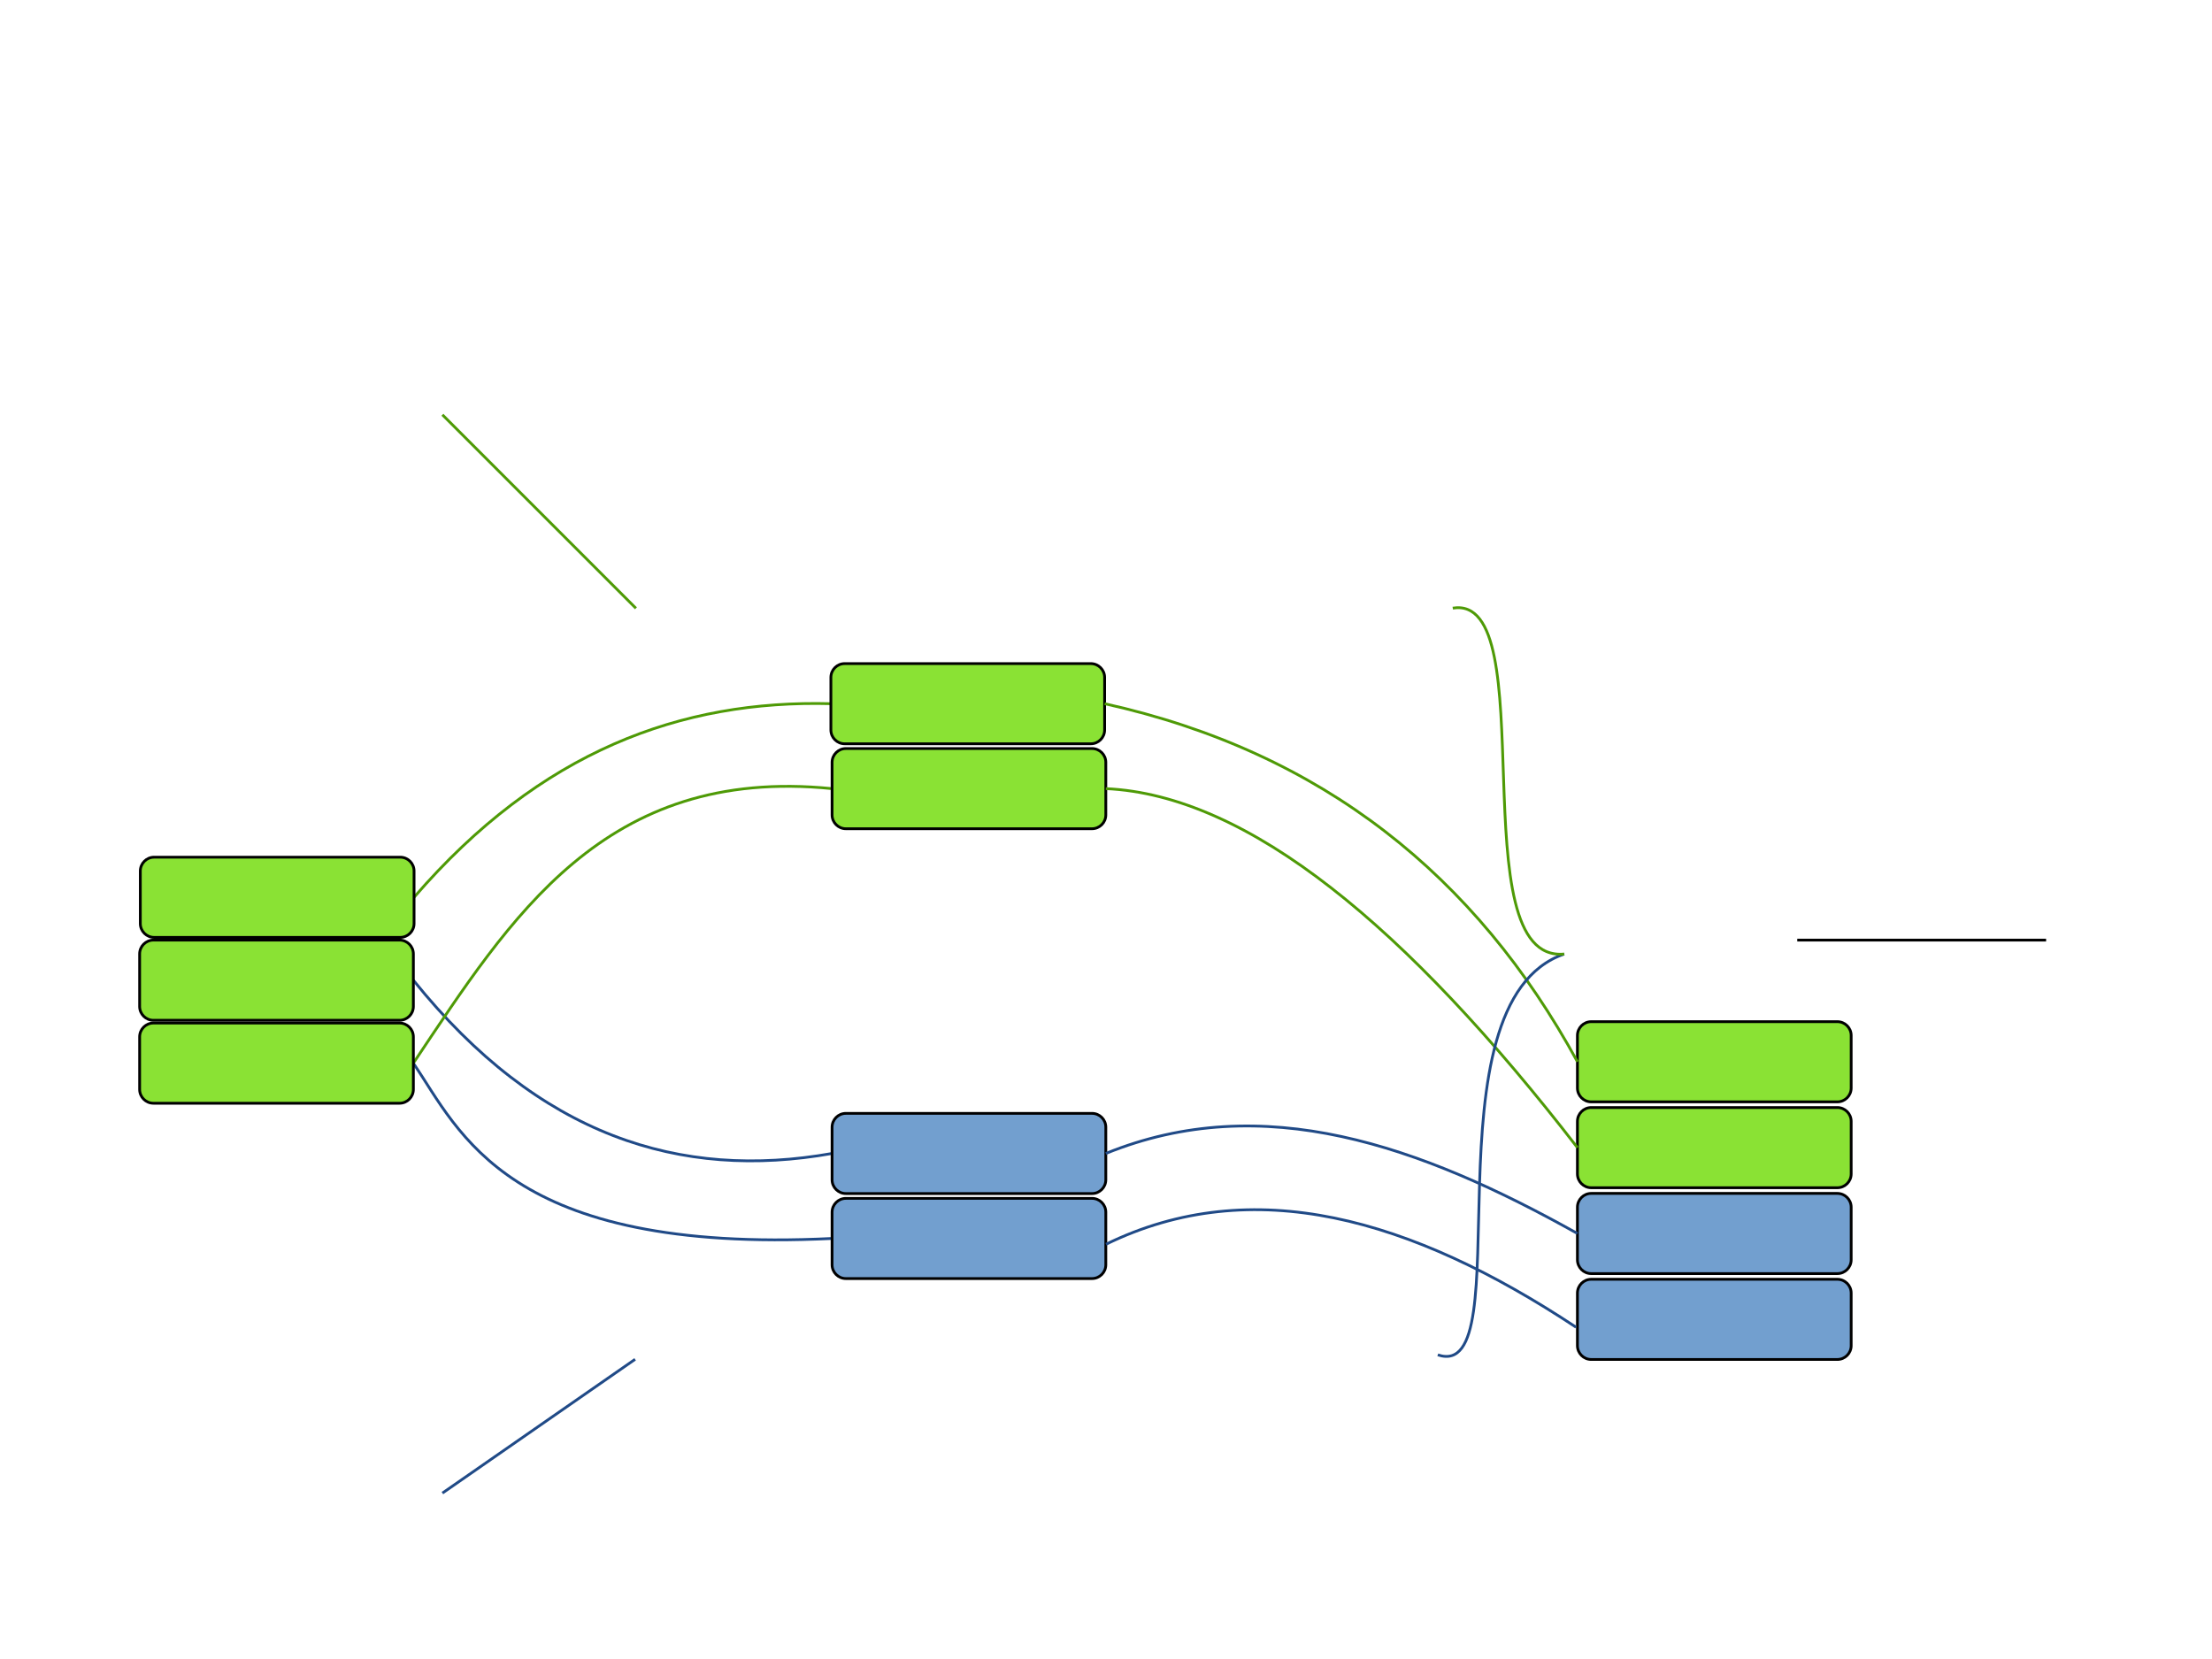
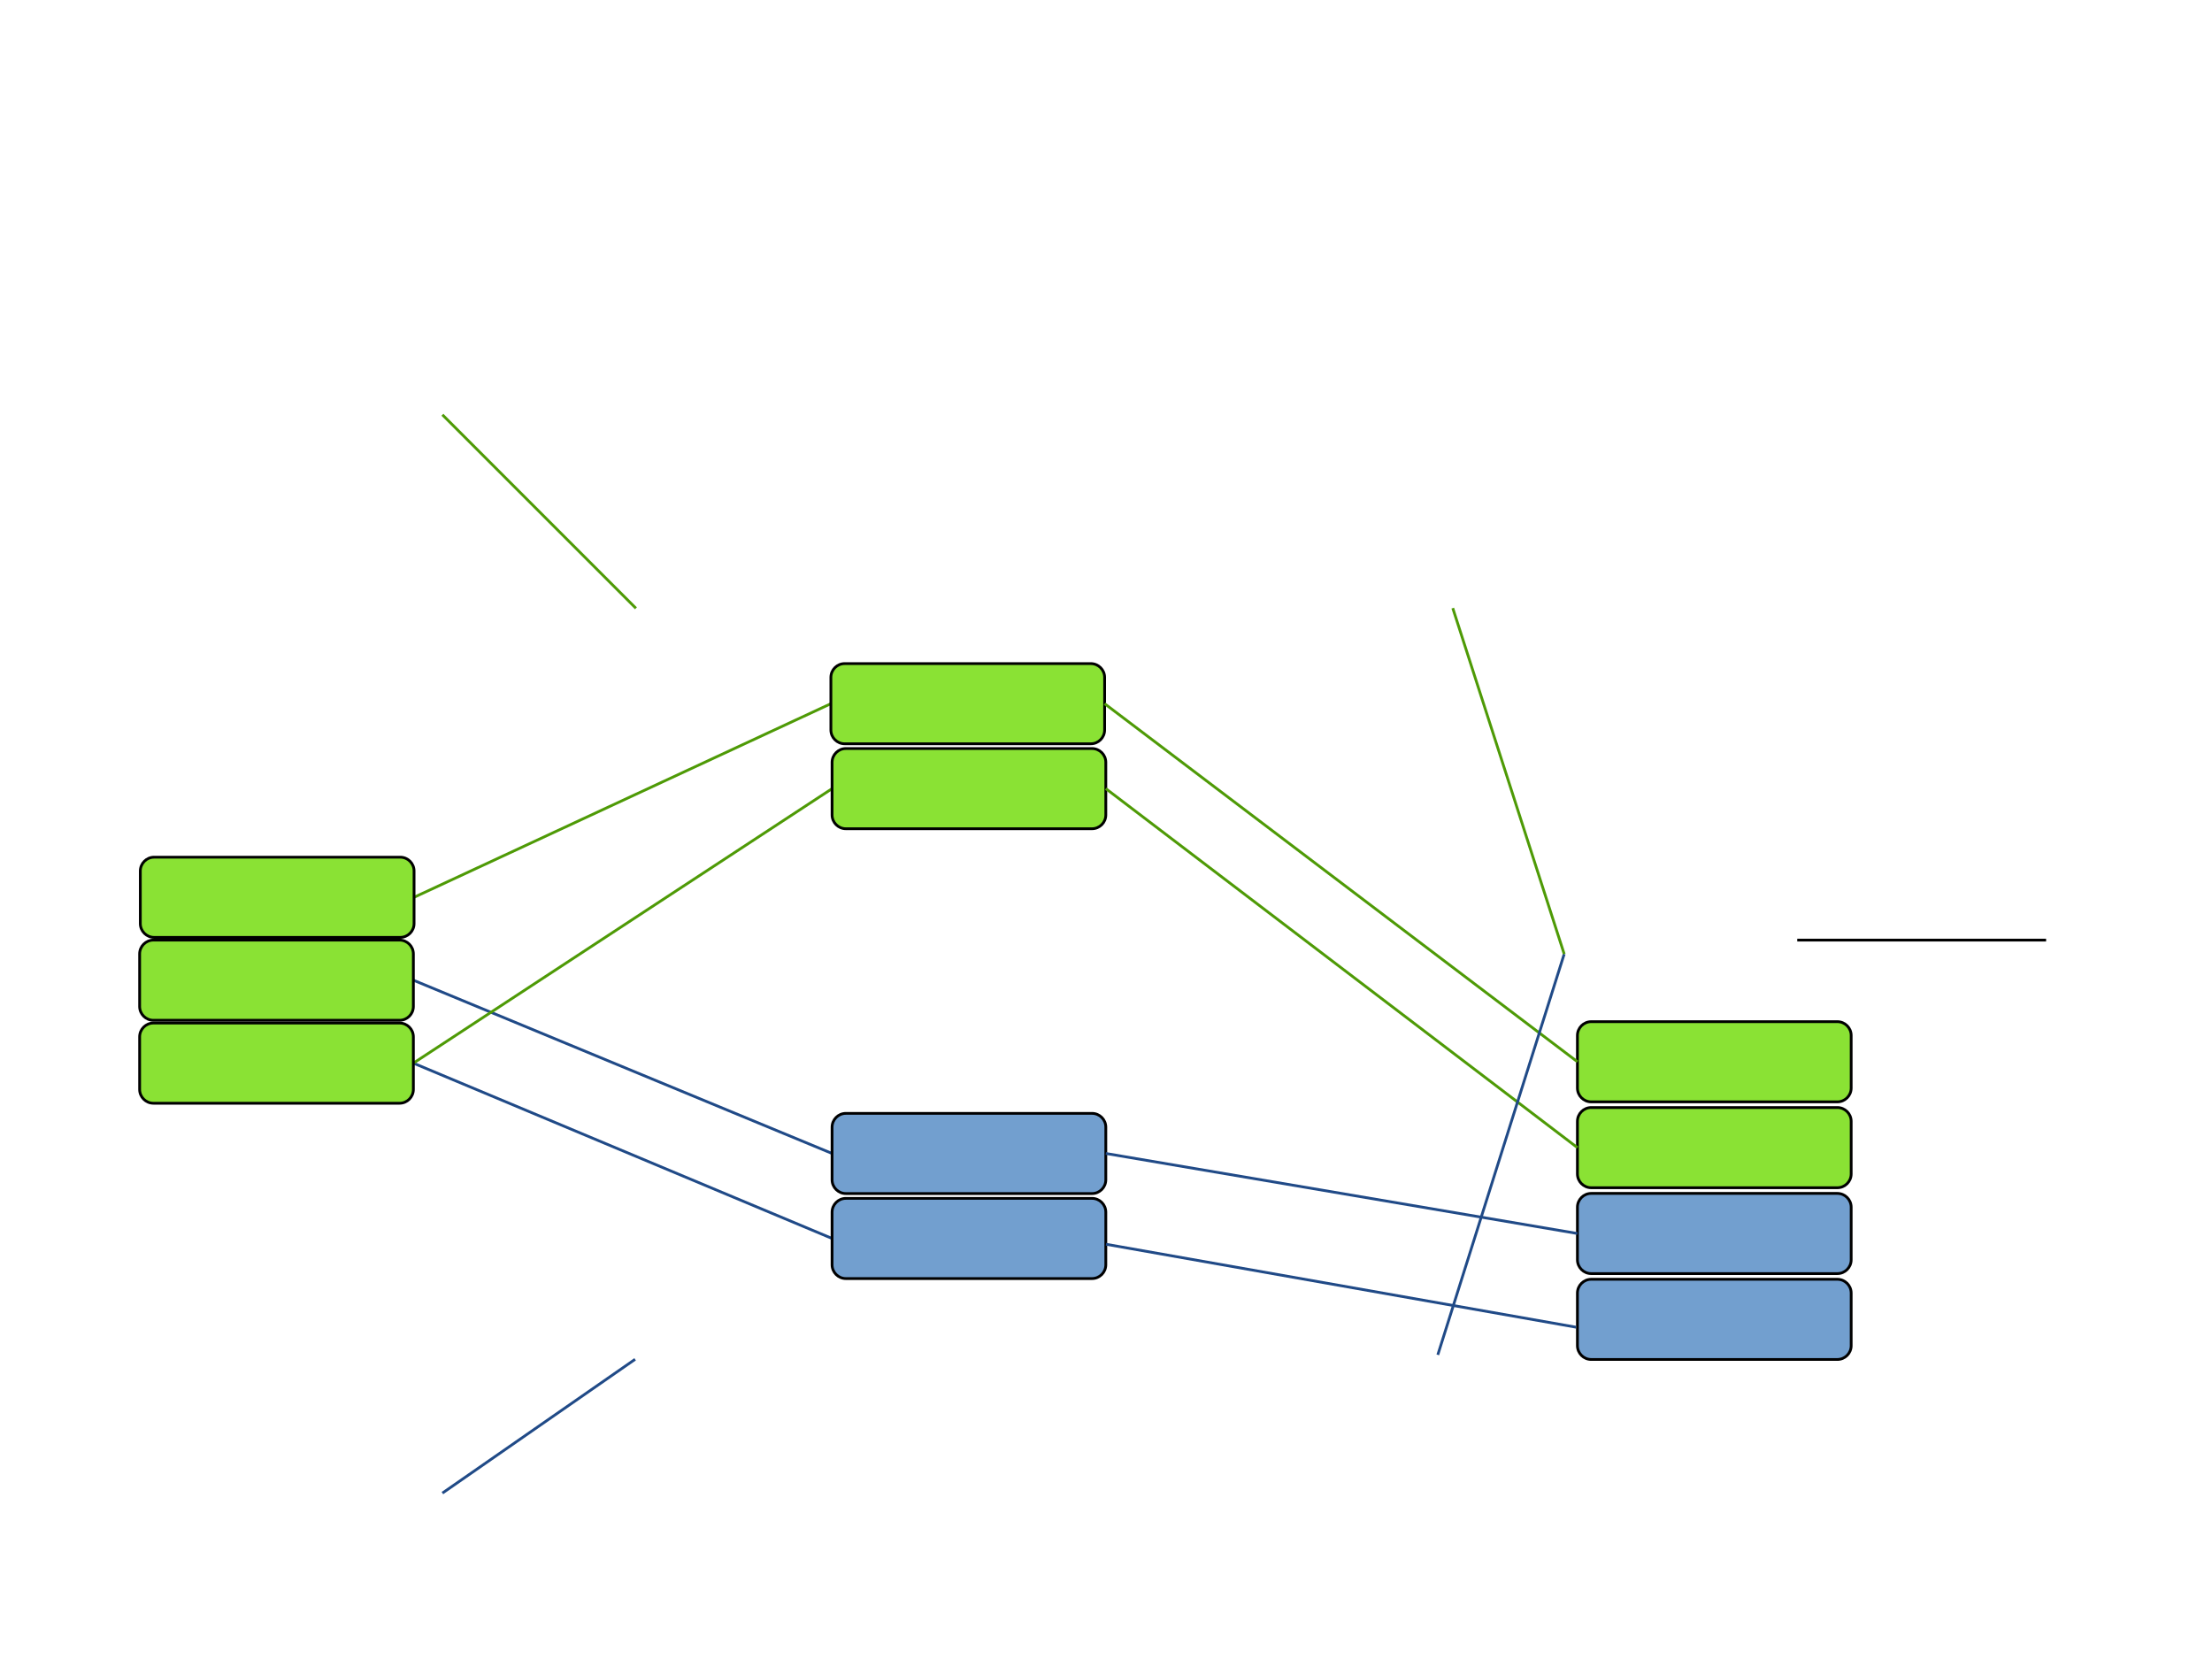
<svg xmlns="http://www.w3.org/2000/svg" width="800" height="600" id="svg2" version="1.1">
  <defs id="defs4">
    <marker orient="auto" refY="0.0" refX="0.0" id="marker5265" style="overflow:visible;" viewBox="0 0 17.774 10.156" markerWidth="17.774" markerHeight="10.156" preserveAspectRatio="xMidYMid">
      <path id="path5267" d="M 0.0,0.0 L 5.0,-5.0 L -12.5,0.0 L 5.0,5.0 L 0.0,0.0 z " style="fill-rule:evenodd;stroke:#555753;stroke-width:1pt;stroke-opacity:1;fill:#555753;fill-opacity:1" transform="scale(0.8) rotate(180) translate(12.5,0)" />
    </marker>
    <marker orient="auto" refY="0.0" refX="0.0" id="marker5129" style="overflow:visible;">
      <path id="path5131" d="M 0.0,0.0 L 5.0,-5.0 L -12.5,0.0 L 5.0,5.0 L 0.0,0.0 z " style="fill-rule:evenodd;stroke:#555753;stroke-width:1pt;stroke-opacity:1;fill:#555753;fill-opacity:1" transform="scale(0.8) rotate(180) translate(12.5,0)" />
    </marker>
    <marker orient="auto" refY="0.0" refX="0.0" id="marker4999" style="overflow:visible;">
      <path id="path5001" d="M 0.0,0.0 L 5.0,-5.0 L -12.5,0.0 L 5.0,5.0 L 0.0,0.0 z " style="fill-rule:evenodd;stroke:#555753;stroke-width:1pt;stroke-opacity:1;fill:#555753;fill-opacity:1" transform="scale(0.8) rotate(180) translate(12.5,0)" />
    </marker>
    <marker orient="auto" refY="0.0" refX="0.0" id="marker4875" style="overflow:visible;">
      <path id="path4877" d="M 0.0,0.0 L 5.0,-5.0 L -12.5,0.0 L 5.0,5.0 L 0.0,0.0 z " style="fill-rule:evenodd;stroke:#555753;stroke-width:1pt;stroke-opacity:1;fill:#555753;fill-opacity:1" transform="scale(0.8) rotate(180) translate(12.5,0)" />
    </marker>
    <marker orient="auto" refY="0.0" refX="0.0" id="marker19925" style="overflow:visible;">
      <path id="path19927" d="M 0.0,0.0 L 5.0,-5.0 L -12.5,0.0 L 5.0,5.0 L 0.0,0.0 z " style="fill-rule:evenodd;stroke:#555753;stroke-width:1pt;stroke-opacity:1;fill:#555753;fill-opacity:1" transform="scale(0.8) rotate(180) translate(12.5,0)" />
    </marker>
    <marker orient="auto" refY="0.0" refX="0.0" id="marker17859" style="overflow:visible;">
      <path id="path17861" d="M 0.0,0.0 L 5.0,-5.0 L -12.5,0.0 L 5.0,5.0 L 0.0,0.0 z " style="fill-rule:evenodd;stroke:#555753;stroke-width:1pt;stroke-opacity:1;fill:#555753;fill-opacity:1" transform="scale(0.8) rotate(180) translate(12.5,0)" />
    </marker>
    <marker orient="auto" refY="0.0" refX="0.0" id="marker17771" style="overflow:visible;">
      <path id="path17773" d="M 0.0,0.0 L 5.0,-5.0 L -12.5,0.0 L 5.0,5.0 L 0.0,0.0 z " style="fill-rule:evenodd;stroke:#555753;stroke-width:1pt;stroke-opacity:1;fill:#555753;fill-opacity:1" transform="scale(0.8) rotate(180) translate(12.5,0)" />
    </marker>
    <marker style="overflow:visible;" id="marker11237" refX="0.0" refY="0.0" orient="auto">
      <path transform="scale(0.8) rotate(180) translate(12.5,0)" style="fill-rule:evenodd;stroke:#555753;stroke-width:1pt;stroke-opacity:1;fill:#555753;fill-opacity:1" d="M 0.0,0.0 L 5.0,-5.0 L -12.5,0.0 L 5.0,5.0 L 0.0,0.0 z " id="path11239" />
    </marker>
    <marker orient="auto" refY="0.0" refX="0.0" id="marker4650" style="overflow:visible">
      <path id="path4652" d="M 0.0,0.0 L 5.0,-5.0 L -12.5,0.0 L 5.0,5.0 L 0.0,0.0 z " style="fill-rule:evenodd;stroke:#ef2929;stroke-width:1pt;stroke-opacity:1;fill:#ef2929;fill-opacity:1" transform="scale(0.8) translate(12.5,0)" />
    </marker>
    <marker style="overflow:visible" id="marker7822" refX="0.0" refY="0.0" orient="auto">
      <path transform="scale(0.8) translate(12.5,0)" style="fill-rule:evenodd;stroke:#ef2929;stroke-width:1pt;stroke-opacity:1;fill:#ef2929;fill-opacity:1" d="M 0.0,0.0 L 5.0,-5.0 L -12.5,0.0 L 5.0,5.0 L 0.0,0.0 z " id="path7824" />
    </marker>
    <marker style="overflow:visible" id="marker5765" refX="0.0" refY="0.0" orient="auto">
      <path transform="scale(0.8) translate(12.5,0)" style="fill-rule:evenodd;stroke:#ef2929;stroke-width:1pt;stroke-opacity:1;fill:#ef2929;fill-opacity:1" d="M 0.0,0.0 L 5.0,-5.0 L -12.5,0.0 L 5.0,5.0 L 0.0,0.0 z " id="path5767" />
    </marker>
+ 













    inkscape:perspective
       sodipodi:type="inkscape:persp3d"
       inkscape:vp_x="0 : 526.18109 : 1"
       inkscape:vp_y="0 : 1000 : 0"
       inkscape:vp_z="744.09448 : 526.18109 : 1"
       inkscape:persp3d-origin="372.04724 : 350.78739 : 1"
       id="perspective10" /&gt;
    <marker style="overflow:visible" id="marker5765-0" refX="0" refY="0" orient="auto">
      <path transform="matrix(0.8,0,0,0.8,10,0)" style="fill:#000000;fill-opacity:1;fill-rule:evenodd;stroke:#000000;stroke-width:1pt;stroke-opacity:1" d="M 0,0 5,-5 -12.5,0 5,5 0,0 Z" id="path5767-0" />
    </marker>
    <marker style="overflow:visible" id="marker7822-2" refX="0" refY="0" orient="auto">
      <path transform="matrix(0.8,0,0,0.8,10,0)" style="fill:#000000;fill-opacity:1;fill-rule:evenodd;stroke:#000000;stroke-width:1pt;stroke-opacity:1" d="M 0,0 5,-5 -12.5,0 5,5 0,0 Z" id="path7824-8" />
    </marker>
    <marker style="overflow:visible" id="marker11237-4" refX="0" refY="0" orient="auto">
      <path transform="matrix(-0.8,0,0,-0.8,-10,0)" style="fill:#555753;fill-opacity:1;fill-rule:evenodd;stroke:#555753;stroke-width:1pt;stroke-opacity:1" d="M 0,0 5,-5 -12.5,0 5,5 0,0 Z" id="path11239-5" />
    </marker>
    <marker orient="auto" refY="0" refX="0" id="marker17771-8" style="overflow:visible">
      <path id="path17773-8" d="M 0,0 5,-5 -12.5,0 5,5 0,0 Z" style="fill:#555753;fill-opacity:1;fill-rule:evenodd;stroke:#555753;stroke-width:1pt;stroke-opacity:1" transform="matrix(-0.8,0,0,-0.8,-10,0)" />
    </marker>
    <marker orient="auto" refY="0" refX="0" id="marker17859-4" style="overflow:visible">
      <path id="path17861-9" d="M 0,0 5,-5 -12.5,0 5,5 0,0 Z" style="fill:#555753;fill-opacity:1;fill-rule:evenodd;stroke:#555753;stroke-width:1pt;stroke-opacity:1" transform="matrix(-0.8,0,0,-0.8,-10,0)" />
    </marker>
  </defs>
  <g id="layer1" transform="translate(0,-452.3622)" style="display:inline">
    <g id="g3709" transform="translate(0,20)" />
    <flowRoot xml:space="preserve" id="flowRoot4302" style="font-style:normal;font-variant:normal;font-weight:normal;font-stretch:normal;font-size:37.333px;line-height:0.01%;font-family:'Liberation Sans';-inkscape-font-specification:'Liberation Sans, Normal';text-align:center;writing-mode:lr-tb;text-anchor:middle;display:inline;fill:#000000;fill-opacity:1;stroke:none" transform="translate(-20,252.3621)">
      <flowRegion id="flowRegion4304" style="font-size:37.333px">
        <rect id="rect4306" width="760" height="90" x="40" y="220" style="font-size:37.333px;text-align:center;text-anchor:middle" />
      </flowRegion>
      <flowPara id="flowPara3847" style="font-size:37.333px;line-height:1.25">Constraint Streams: concat</flowPara>
    </flowRoot>
    <flowRoot transform="translate(-20,372.3618)" xml:space="preserve" id="flowRoot4302-6" style="font-style:normal;font-variant:normal;font-weight:normal;font-stretch:normal;font-size:16px;line-height:0.01%;font-family:'Liberation Sans';-inkscape-font-specification:'Liberation Sans, Normal';text-align:center;writing-mode:lr-tb;text-anchor:middle;display:inline;fill:#000000;fill-opacity:1;stroke:none">
      <flowRegion id="flowRegion4304-7" style="font-size:16px">
        <rect id="rect4306-3" width="740" height="30" x="50" y="150" style="font-size:16px;text-align:center;text-anchor:middle" />
      </flowRegion>
-       <flowPara id="flowPara4308-6" style="font-size:16px;line-height:1.25">Similar to an SQL OR. If tuples are repeated, they appear twice.</flowPara>
+       <flowPara id="flowPara4308-6" style="font-size:16px;line-height:1.25">Similar to an SQL UNION ALL. If tuples are repeated, they appear twice.</flowPara>
    </flowRoot>
    <flowRoot style="font-style:normal;font-variant:normal;font-weight:normal;font-stretch:normal;font-size:21.333px;line-height:0.01%;font-family:'Liberation Sans';-inkscape-font-specification:'Liberation Sans, Normal';text-align:start;writing-mode:lr-tb;text-anchor:start;display:inline;fill:#000000;fill-opacity:1;stroke:none" id="flowRoot2685" xml:space="preserve" transform="translate(-310.5072,420.2633)">
      <flowRegion style="font-size:21.333px;text-align:start;text-anchor:start" id="flowRegion2681">
        <rect style="font-size:21.333px;text-align:start;text-anchor:start" y="152.1" x="330.205" height="26.647" width="237.933" id="rect2679" />
      </flowRegion>
      <flowPara id="flowPara2683" style="font-size:21.333px;line-height:1.25;text-align:start;text-anchor:start">forEach(<flowSpan style="fill:#4e9a06" id="flowSpan2695">Employee</flowSpan>.class)</flowPara>
    </flowRoot>
    <flowRoot style="font-style:normal;font-variant:normal;font-weight:normal;font-stretch:normal;font-size:21.333px;line-height:0.01%;font-family:'Liberation Sans';-inkscape-font-specification:'Liberation Sans, Normal';text-align:start;writing-mode:lr-tb;text-anchor:start;display:inline;fill:#000000;fill-opacity:1;stroke:none" id="flowRoot2685-7" xml:space="preserve" transform="translate(-310.5072,836.5048)">
      <flowRegion style="font-size:21.333px;text-align:start;text-anchor:start" id="flowRegion2681-6">
        <rect style="font-size:21.333px;text-align:start;text-anchor:start" y="152.1" x="330.205" height="26.647" width="237.933" id="rect2679-5" />
      </flowRegion>
      <flowPara id="flowPara2683-6" style="font-size:21.333px;line-height:1.25;text-align:start;text-anchor:start">forEach(<flowSpan style="fill:#204a87" id="flowSpan2695-9">Employee</flowSpan>.class)</flowPara>
    </flowRoot>
-     <path style="fill:none;fill-rule:evenodd;stroke:#204a87;stroke-width:1px;stroke-linecap:butt;stroke-linejoin:miter;stroke-opacity:1" d="m 149.5,836.862 c 16.732,24.684 33.901,69.132 151.432,63.408" id="path3" />
-     <path style="fill:none;fill-rule:evenodd;stroke:#204a87;stroke-width:1px;stroke-linecap:butt;stroke-linejoin:miter;stroke-opacity:1" d="m 149.5,806.862 c 45.436,56.497 96.618,72.407 151.432,62.666" id="path4" />
-     <path style="fill:none;fill-rule:evenodd;stroke:#4e9a06;stroke-width:1px;stroke-linecap:butt;stroke-linejoin:miter;stroke-opacity:1" d="M 149.75,776.878 C 195.533,723.845 246.524,705.432 300.5,706.862" id="path5" />
-     <path style="fill:none;fill-rule:evenodd;stroke:#4e9a06;stroke-width:1px;stroke-linecap:butt;stroke-linejoin:miter;stroke-opacity:1" d="m 149.5,836.862 c 35.112,-52.448 68.931,-107.582 151.432,-99.28" id="path6" />
+     <path style="fill:none;fill-rule:evenodd;stroke:#204a87;stroke-width:1px;stroke-linecap:butt;stroke-linejoin:miter;stroke-opacity:1" d="m 149.5,836.862 151.432,63.408" id="path3" />
+     <path style="fill:none;fill-rule:evenodd;stroke:#204a87;stroke-width:1px;stroke-linecap:butt;stroke-linejoin:miter;stroke-opacity:1" d="m 149.5,806.862 151.432,62.666" id="path4" />
+     <path style="fill:none;fill-rule:evenodd;stroke:#4e9a06;stroke-width:1px;stroke-linecap:butt;stroke-linejoin:miter;stroke-opacity:1" d="M 149.75,776.878 300.5,706.862" id="path5" />
+     <path style="fill:none;fill-rule:evenodd;stroke:#4e9a06;stroke-width:1px;stroke-linecap:butt;stroke-linejoin:miter;stroke-opacity:1" d="M 149.5,836.862 300.932,737.583" id="path6" />
    <flowRoot style="font-style:normal;font-variant:normal;font-weight:normal;font-stretch:normal;font-size:21.333px;line-height:0.01%;font-family:'Liberation Sans';-inkscape-font-specification:'Liberation Sans, Normal';text-align:start;writing-mode:lr-tb;text-anchor:start;display:inline;fill:#000000;fill-opacity:1;stroke:none" id="flowRoot2685-3" xml:space="preserve" transform="translate(-100.5072,506.5048)">
      <flowRegion style="font-size:21.333px;text-align:start;text-anchor:start" id="flowRegion2681-7">
        <rect style="font-size:21.333px;text-align:start;text-anchor:start" y="152.1" x="330.205" height="33.758" width="380.302" id="rect2679-4" />
      </flowRegion>
      <flowPara id="flowPara2683-5" style="font-size:21.333px;line-height:1.25;text-align:start;text-anchor:start">.filter(<flowSpan style="font-size:16px;fill:#4e9a06" id="flowSpan6">employee</flowSpan>
        <flowSpan style="font-size:16px" id="flowSpan8"> -&gt; </flowSpan>
        <flowSpan style="font-size:16px;fill:#4e9a06" id="flowSpan7">employee</flowSpan>
        <flowSpan style="font-size:16px" id="flowSpan9">.hasDog()</flowSpan>)</flowPara>
    </flowRoot>
    <flowRoot style="font-style:normal;font-variant:normal;font-weight:normal;font-stretch:normal;font-size:21.333px;line-height:0.01%;font-family:'Liberation Sans';-inkscape-font-specification:'Liberation Sans, Normal';text-align:start;writing-mode:lr-tb;text-anchor:start;display:inline;fill:#000000;fill-opacity:1;stroke:none" id="flowRoot2685-3-5" xml:space="preserve" transform="translate(-100.5072,772.655)">
      <flowRegion style="font-size:21.333px;text-align:start;text-anchor:start" id="flowRegion2681-7-4">
        <rect style="font-size:21.333px;text-align:start;text-anchor:start" y="152.1" x="330.205" height="33.758" width="380.302" id="rect2679-4-7" />
      </flowRegion>
      <flowPara id="flowPara2683-5-4" style="font-size:21.333px;line-height:1.25;text-align:start;text-anchor:start">.filter(<flowSpan style="font-size:16px;fill:#204a87" id="flowSpan6-4">employee</flowSpan>
        <flowSpan style="font-size:16px" id="flowSpan8-3"> -&gt; </flowSpan>
        <flowSpan style="font-size:16px;fill:#204a87" id="flowSpan7-0">employee</flowSpan>
        <flowSpan style="font-size:16px" id="flowSpan9-7">.hasCat()</flowSpan>)</flowPara>
    </flowRoot>
    <path style="fill:none;fill-rule:evenodd;stroke:#204a87;stroke-width:1px;stroke-linecap:butt;stroke-linejoin:miter;stroke-opacity:1" d="m 160,992.362 69.698,-48.391" id="path10" />
    <path style="fill:none;fill-rule:evenodd;stroke:#4e9a06;stroke-width:1px;stroke-linecap:butt;stroke-linejoin:miter;stroke-opacity:1" d="m 160,602.362 70,70" id="path11" />
  </g>
  <g id="layer2" style="display:inline">
    <g id="g1790-3-0" transform="translate(-579.7504,-562.8465)" style="display:inline">
      <rect ry="5" rx="5" y="872.862" x="630.5" height="29" width="99" id="rect1780-6-9" style="fill:#8ae234;fill-opacity:1;stroke:#000000;stroke-width:1;stroke-linecap:round;stroke-linejoin:round;stroke-miterlimit:4;stroke-dasharray:none" />
      <flowRoot xml:space="preserve" id="flowRoot1788-7-3" style="font-style:normal;font-variant:normal;font-weight:normal;font-stretch:normal;font-size:12.876px;line-height:0.01%;font-family:'Liberation Sans';-inkscape-font-specification:'Liberation Sans, Normal';text-align:center;writing-mode:lr-tb;text-anchor:middle;fill:#000000;fill-opacity:1;stroke:none" transform="matrix(1.656899,0,0,1.656899,169.6059,754.1611)">
        <flowRegion id="flowRegion1784-5-6" style="font-size:12.876px">
          <rect id="rect1782-3-0" width="60.052" height="17.321" x="278.167" y="72.124" style="font-size:12.875px" />
        </flowRegion>
        <flowPara style="font-size:12.876px;line-height:1.25" id="flowPara1786-5-6">Ann</flowPara>
      </flowRoot>
    </g>
    <g id="g1790-3-0-9" transform="translate(-580,-532.8622)" style="display:inline">
      <rect ry="5" rx="5" y="872.862" x="630.5" height="29" width="99" id="rect1780-6-9-2" style="fill:#8ae234;fill-opacity:1;stroke:#000000;stroke-width:1;stroke-linecap:round;stroke-linejoin:round;stroke-miterlimit:4;stroke-dasharray:none" />
      <flowRoot xml:space="preserve" id="flowRoot1788-7-3-0" style="font-style:normal;font-variant:normal;font-weight:normal;font-stretch:normal;font-size:12.876px;line-height:0.01%;font-family:'Liberation Sans';-inkscape-font-specification:'Liberation Sans, Normal';text-align:center;writing-mode:lr-tb;text-anchor:middle;fill:#000000;fill-opacity:1;stroke:none" transform="matrix(1.656899,0,0,1.656899,169.6059,754.1611)">
        <flowRegion id="flowRegion1784-5-6-2" style="font-size:12.876px">
          <rect id="rect1782-3-0-3" width="60.052" height="17.321" x="278.167" y="72.124" style="font-size:12.875px" />
        </flowRegion>
        <flowPara style="font-size:12.876px;line-height:1.25" id="flowPara1786-5-6-7">Beth</flowPara>
      </flowRoot>
    </g>
    <g id="g1790-3-0-5" transform="translate(-580,-502.8622)" style="display:inline">
      <rect ry="5" rx="5" y="872.862" x="630.5" height="29" width="99" id="rect1780-6-9-9" style="fill:#8ae234;fill-opacity:1;stroke:#000000;stroke-width:1;stroke-linecap:round;stroke-linejoin:round;stroke-miterlimit:4;stroke-dasharray:none" />
      <flowRoot xml:space="preserve" id="flowRoot1788-7-3-2" style="font-style:normal;font-variant:normal;font-weight:normal;font-stretch:normal;font-size:12.876px;line-height:0.01%;font-family:'Liberation Sans';-inkscape-font-specification:'Liberation Sans, Normal';text-align:center;writing-mode:lr-tb;text-anchor:middle;fill:#000000;fill-opacity:1;stroke:none" transform="matrix(1.656899,0,0,1.656899,169.6059,754.1611)">
        <flowRegion id="flowRegion1784-5-6-28" style="font-size:12.876px">
          <rect id="rect1782-3-0-9" width="60.052" height="17.321" x="278.167" y="72.124" style="font-size:12.875px" />
        </flowRegion>
        <flowPara style="font-size:12.876px;line-height:1.25" id="flowPara1786-5-6-73">Carl</flowPara>
      </flowRoot>
    </g>
    <g id="g1790-3-0-6" transform="translate(-330,-632.8622)" style="display:inline">
      <rect ry="5" rx="5" y="872.862" x="630.5" height="29" width="99" id="rect1780-6-9-1" style="fill:#8ae234;fill-opacity:1;stroke:#000000;stroke-width:1;stroke-linecap:round;stroke-linejoin:round;stroke-miterlimit:4;stroke-dasharray:none" />
      <flowRoot xml:space="preserve" id="flowRoot1788-7-3-29" style="font-style:normal;font-variant:normal;font-weight:normal;font-stretch:normal;font-size:12.876px;line-height:0.01%;font-family:'Liberation Sans';-inkscape-font-specification:'Liberation Sans, Normal';text-align:center;writing-mode:lr-tb;text-anchor:middle;fill:#000000;fill-opacity:1;stroke:none" transform="matrix(1.656899,0,0,1.656899,169.6059,754.1611)">
        <flowRegion id="flowRegion1784-5-6-3" style="font-size:12.876px">
          <rect id="rect1782-3-0-1" width="60.052" height="17.321" x="278.167" y="72.124" style="font-size:12.875px" />
        </flowRegion>
        <flowPara style="font-size:12.876px;line-height:1.25" id="flowPara1786-5-6-9">Ann</flowPara>
      </flowRoot>
    </g>
    <g id="g1790-3-0-5-4" transform="translate(-329.5681,-602.1418)" style="display:inline">
      <rect ry="5" rx="5" y="872.862" x="630.5" height="29" width="99" id="rect1780-6-9-9-7" style="fill:#8ae234;fill-opacity:1;stroke:#000000;stroke-width:1;stroke-linecap:round;stroke-linejoin:round;stroke-miterlimit:4;stroke-dasharray:none" />
      <flowRoot xml:space="preserve" id="flowRoot1788-7-3-2-8" style="font-style:normal;font-variant:normal;font-weight:normal;font-stretch:normal;font-size:12.876px;line-height:0.01%;font-family:'Liberation Sans';-inkscape-font-specification:'Liberation Sans, Normal';text-align:center;writing-mode:lr-tb;text-anchor:middle;fill:#000000;fill-opacity:1;stroke:none" transform="matrix(1.656899,0,0,1.656899,169.6059,754.1611)">
        <flowRegion id="flowRegion1784-5-6-28-4" style="font-size:12.876px">
          <rect id="rect1782-3-0-9-5" width="60.052" height="17.321" x="278.167" y="72.124" style="font-size:12.875px" />
        </flowRegion>
        <flowPara style="font-size:12.876px;line-height:1.25" id="flowPara1786-5-6-73-0">Carl</flowPara>
      </flowRoot>
    </g>
    <g id="g1790-3-0-9-3" transform="translate(-329.5681,-470.1961)" style="display:inline">
      <rect ry="5" rx="5" y="872.862" x="630.5" height="29" width="99" id="rect1780-6-9-2-6" style="fill:#729fcf;fill-opacity:1;stroke:#000000;stroke-width:1;stroke-linecap:round;stroke-linejoin:round;stroke-miterlimit:4;stroke-dasharray:none" />
      <flowRoot xml:space="preserve" id="flowRoot1788-7-3-0-1" style="font-style:normal;font-variant:normal;font-weight:normal;font-stretch:normal;font-size:12.876px;line-height:0.01%;font-family:'Liberation Sans';-inkscape-font-specification:'Liberation Sans, Normal';text-align:center;writing-mode:lr-tb;text-anchor:middle;fill:#000000;fill-opacity:1;stroke:none" transform="matrix(1.656899,0,0,1.656899,169.6059,754.1611)">
        <flowRegion id="flowRegion1784-5-6-2-0" style="font-size:12.876px">
          <rect id="rect1782-3-0-3-6" width="60.052" height="17.321" x="278.167" y="72.124" style="font-size:12.875px" />
        </flowRegion>
        <flowPara style="font-size:12.876px;line-height:1.25" id="flowPara1786-5-6-7-3">Beth</flowPara>
      </flowRoot>
    </g>
    <g id="g1790-3-0-5-2" transform="translate(-329.5681,-439.4543)" style="display:inline">
      <rect ry="5" rx="5" y="872.862" x="630.5" height="29" width="99" id="rect1780-6-9-9-0" style="fill:#729fcf;fill-opacity:1;stroke:#000000;stroke-width:1;stroke-linecap:round;stroke-linejoin:round;stroke-miterlimit:4;stroke-dasharray:none" />
      <flowRoot xml:space="preserve" id="flowRoot1788-7-3-2-6" style="font-style:normal;font-variant:normal;font-weight:normal;font-stretch:normal;font-size:12.876px;line-height:0.01%;font-family:'Liberation Sans';-inkscape-font-specification:'Liberation Sans, Normal';text-align:center;writing-mode:lr-tb;text-anchor:middle;fill:#000000;fill-opacity:1;stroke:none" transform="matrix(1.656899,0,0,1.656899,169.6059,754.1611)">
        <flowRegion id="flowRegion1784-5-6-28-1" style="font-size:12.876px">
          <rect id="rect1782-3-0-9-55" width="60.052" height="17.321" x="278.167" y="72.124" style="font-size:12.875px" />
        </flowRegion>
        <flowPara style="font-size:12.876px;line-height:1.25" id="flowPara1786-5-6-73-4">Carl</flowPara>
      </flowRoot>
    </g>
    <g id="g1790-3-0-6-8" transform="translate(-60,-503.3622)" style="display:inline">
      <rect ry="5" rx="5" y="872.862" x="630.5" height="29" width="99" id="rect1780-6-9-1-6" style="fill:#8ae234;fill-opacity:1;stroke:#000000;stroke-width:1;stroke-linecap:round;stroke-linejoin:round;stroke-miterlimit:4;stroke-dasharray:none" />
      <flowRoot xml:space="preserve" id="flowRoot1788-7-3-29-8" style="font-style:normal;font-variant:normal;font-weight:normal;font-stretch:normal;font-size:12.876px;line-height:0.01%;font-family:'Liberation Sans';-inkscape-font-specification:'Liberation Sans, Normal';text-align:center;writing-mode:lr-tb;text-anchor:middle;fill:#000000;fill-opacity:1;stroke:none" transform="matrix(1.656899,0,0,1.656899,169.6059,754.1611)">
        <flowRegion id="flowRegion1784-5-6-3-8" style="font-size:12.876px">
          <rect id="rect1782-3-0-1-4" width="60.052" height="17.321" x="278.167" y="72.124" style="font-size:12.875px" />
        </flowRegion>
        <flowPara style="font-size:12.876px;line-height:1.25" id="flowPara1786-5-6-9-3">Ann</flowPara>
      </flowRoot>
    </g>
    <g id="g1790-3-0-5-4-1" transform="translate(-60,-472.3055)" style="display:inline">
      <rect ry="5" rx="5" y="872.862" x="630.5" height="29" width="99" id="rect1780-6-9-9-7-4" style="fill:#8ae234;fill-opacity:1;stroke:#000000;stroke-width:1;stroke-linecap:round;stroke-linejoin:round;stroke-miterlimit:4;stroke-dasharray:none" />
      <flowRoot xml:space="preserve" id="flowRoot1788-7-3-2-8-9" style="font-style:normal;font-variant:normal;font-weight:normal;font-stretch:normal;font-size:12.876px;line-height:0.01%;font-family:'Liberation Sans';-inkscape-font-specification:'Liberation Sans, Normal';text-align:center;writing-mode:lr-tb;text-anchor:middle;fill:#000000;fill-opacity:1;stroke:none" transform="matrix(1.656899,0,0,1.656899,169.6059,754.1611)">
        <flowRegion id="flowRegion1784-5-6-28-4-2" style="font-size:12.876px">
          <rect id="rect1782-3-0-9-5-0" width="60.052" height="17.321" x="278.167" y="72.124" style="font-size:12.875px" />
        </flowRegion>
        <flowPara style="font-size:12.876px;line-height:1.25" id="flowPara1786-5-6-73-0-6">Carl</flowPara>
      </flowRoot>
    </g>
    <g id="g1790-3-0-9-3-8" transform="translate(-60,-441.2488)" style="display:inline">
      <rect ry="5" rx="5" y="872.862" x="630.5" height="29" width="99" id="rect1780-6-9-2-6-9" style="fill:#729fcf;fill-opacity:1;stroke:#000000;stroke-width:1;stroke-linecap:round;stroke-linejoin:round;stroke-miterlimit:4;stroke-dasharray:none" />
      <flowRoot xml:space="preserve" id="flowRoot1788-7-3-0-1-2" style="font-style:normal;font-variant:normal;font-weight:normal;font-stretch:normal;font-size:12.876px;line-height:0.01%;font-family:'Liberation Sans';-inkscape-font-specification:'Liberation Sans, Normal';text-align:center;writing-mode:lr-tb;text-anchor:middle;fill:#000000;fill-opacity:1;stroke:none" transform="matrix(1.656899,0,0,1.656899,169.6059,754.1611)">
        <flowRegion id="flowRegion1784-5-6-2-0-6" style="font-size:12.876px">
          <rect id="rect1782-3-0-3-6-6" width="60.052" height="17.321" x="278.167" y="72.124" style="font-size:12.875px" />
        </flowRegion>
        <flowPara style="font-size:12.876px;line-height:1.25" id="flowPara1786-5-6-7-3-4">Beth</flowPara>
      </flowRoot>
    </g>
    <g id="g1790-3-0-5-2-9" transform="translate(-60,-410.1921)" style="display:inline">
      <rect ry="5" rx="5" y="872.862" x="630.5" height="29" width="99" id="rect1780-6-9-9-0-5" style="fill:#729fcf;fill-opacity:1;stroke:#000000;stroke-width:1;stroke-linecap:round;stroke-linejoin:round;stroke-miterlimit:4;stroke-dasharray:none" />
      <flowRoot xml:space="preserve" id="flowRoot1788-7-3-2-6-0" style="font-style:normal;font-variant:normal;font-weight:normal;font-stretch:normal;font-size:12.876px;line-height:0.01%;font-family:'Liberation Sans';-inkscape-font-specification:'Liberation Sans, Normal';text-align:center;writing-mode:lr-tb;text-anchor:middle;fill:#000000;fill-opacity:1;stroke:none" transform="matrix(1.656899,0,0,1.656899,169.6059,754.1611)">
        <flowRegion id="flowRegion1784-5-6-28-1-4" style="font-size:12.876px">
          <rect id="rect1782-3-0-9-55-8" width="60.052" height="17.321" x="278.167" y="72.124" style="font-size:12.875px" />
        </flowRegion>
        <flowPara style="font-size:12.876px;line-height:1.25" id="flowPara1786-5-6-73-4-7">Carl</flowPara>
      </flowRoot>
    </g>
-     <path style="fill:none;fill-rule:evenodd;stroke:#4e9a06;stroke-width:1px;stroke-linecap:butt;stroke-linejoin:miter;stroke-opacity:1" d="m 399.5,254.5 c 78.911,17.52 134.419,62.432 171,129.5" id="path15" />
-     <path style="fill:none;fill-rule:evenodd;stroke:#4e9a06;stroke-width:1px;stroke-linecap:butt;stroke-linejoin:miter;stroke-opacity:1" d="M 399.932,285.22 C 451.581,287.552 509.033,335.523 570.5,415.057" id="path16" />
-     <path style="fill:none;fill-rule:evenodd;stroke:#204a87;stroke-width:1px;stroke-linecap:butt;stroke-linejoin:miter;stroke-opacity:1" d="M 399.932,417.166 C 456.759,394.086 513.624,414.275 570.5,446.113" id="path17" />
-     <path style="fill:none;fill-rule:evenodd;stroke:#204a87;stroke-width:1px;stroke-linecap:butt;stroke-linejoin:miter;stroke-opacity:1" d="m 400,450 c 53.031,-25.878 110.346,-9.475 170,30" id="path18" />
+     <path style="fill:none;fill-rule:evenodd;stroke:#4e9a06;stroke-width:1px;stroke-linecap:butt;stroke-linejoin:miter;stroke-opacity:1" d="M 399.5,254.5 570.5,384" id="path15" />
+     <path style="fill:none;fill-rule:evenodd;stroke:#4e9a06;stroke-width:1px;stroke-linecap:butt;stroke-linejoin:miter;stroke-opacity:1" d="M 399.932,285.22 570.5,415.057" id="path16" />
+     <path style="fill:none;fill-rule:evenodd;stroke:#204a87;stroke-width:1px;stroke-linecap:butt;stroke-linejoin:miter;stroke-opacity:1" d="M 399.932,417.166 570.5,446.113" id="path17" />
+     <path style="fill:none;fill-rule:evenodd;stroke:#204a87;stroke-width:1px;stroke-linecap:butt;stroke-linejoin:miter;stroke-opacity:1" d="m 400,450 170,30" id="path18" />
  </g>
  <g id="layer5" style="display:inline">
    <flowRoot style="font-style:normal;font-variant:normal;font-weight:normal;font-stretch:normal;font-size:21.333px;line-height:0.01%;font-family:'Liberation Sans';-inkscape-font-specification:'Liberation Sans, Normal';text-align:start;writing-mode:lr-tb;text-anchor:start;display:inline;fill:#000000;fill-opacity:1;stroke:none" id="flowRoot2662" xml:space="preserve" transform="translate(235.5055,173.7208)">
      <flowRegion style="font-size:21.333px;text-align:start;text-anchor:start" id="flowRegion2654">
        <rect style="font-size:21.333px;text-align:start;text-anchor:start" y="152.1" x="330.205" height="90" width="200" id="rect2652" />
      </flowRegion>
      <flowPara id="flowPara2660" style="font-size:21.333px;line-height:1.25;text-align:start;text-anchor:start">.concat()</flowPara>
    </flowRoot>
    <flowRoot style="font-style:normal;font-variant:normal;font-weight:normal;font-stretch:normal;font-size:32px;line-height:0.01%;font-family:'Liberation Sans';-inkscape-font-specification:'Liberation Sans, Normal';text-align:start;writing-mode:lr-tb;text-anchor:start;display:inline;fill:#000000;fill-opacity:1;stroke:none" id="flowRoot2662-2" xml:space="preserve" transform="translate(413.598,160.3029)">
      <flowRegion style="text-align:start;text-anchor:start" id="flowRegion2654-2">
        <rect style="text-align:start;text-anchor:start" y="152.1" x="330.205" height="90" width="200" id="rect2652-6" />
      </flowRegion>
      <flowPara id="flowPara2660-1" style="font-size:32px;line-height:1.25;text-align:start;text-anchor:start">...</flowPara>
    </flowRoot>
    <path style="fill:none;fill-rule:evenodd;stroke:#000000;stroke-width:1px;stroke-linecap:butt;stroke-linejoin:miter;stroke-opacity:1" d="m 650,340 h 90" id="path19" />
  </g>
  <g id="layer4" style="display:inline">
-     <path style="fill:none;fill-rule:evenodd;stroke:#204a87;stroke-width:1px;stroke-linecap:butt;stroke-linejoin:miter;stroke-opacity:1" d="m 520,490 c 30.84,10.467 -5.812,-127.188 45.711,-144.963" id="path12" />
-     <path style="fill:none;fill-rule:evenodd;stroke:#4e9a06;stroke-width:1px;stroke-linecap:butt;stroke-linejoin:miter;stroke-opacity:1" d="m 525.413,219.937 c 33.459,-5.433 2.113,128.659 40.298,125.099" id="path14" />
+     <path style="fill:none;fill-rule:evenodd;stroke:#204a87;stroke-width:1px;stroke-linecap:butt;stroke-linejoin:miter;stroke-opacity:1" d="M 520,490 565.711,345.037" id="path12" />
+     <path style="fill:none;fill-rule:evenodd;stroke:#4e9a06;stroke-width:1px;stroke-linecap:butt;stroke-linejoin:miter;stroke-opacity:1" d="m 525.413,219.937 40.298,125.099" id="path14" />
  </g>
  <g id="layer6" style="display:inline" />
</svg>
